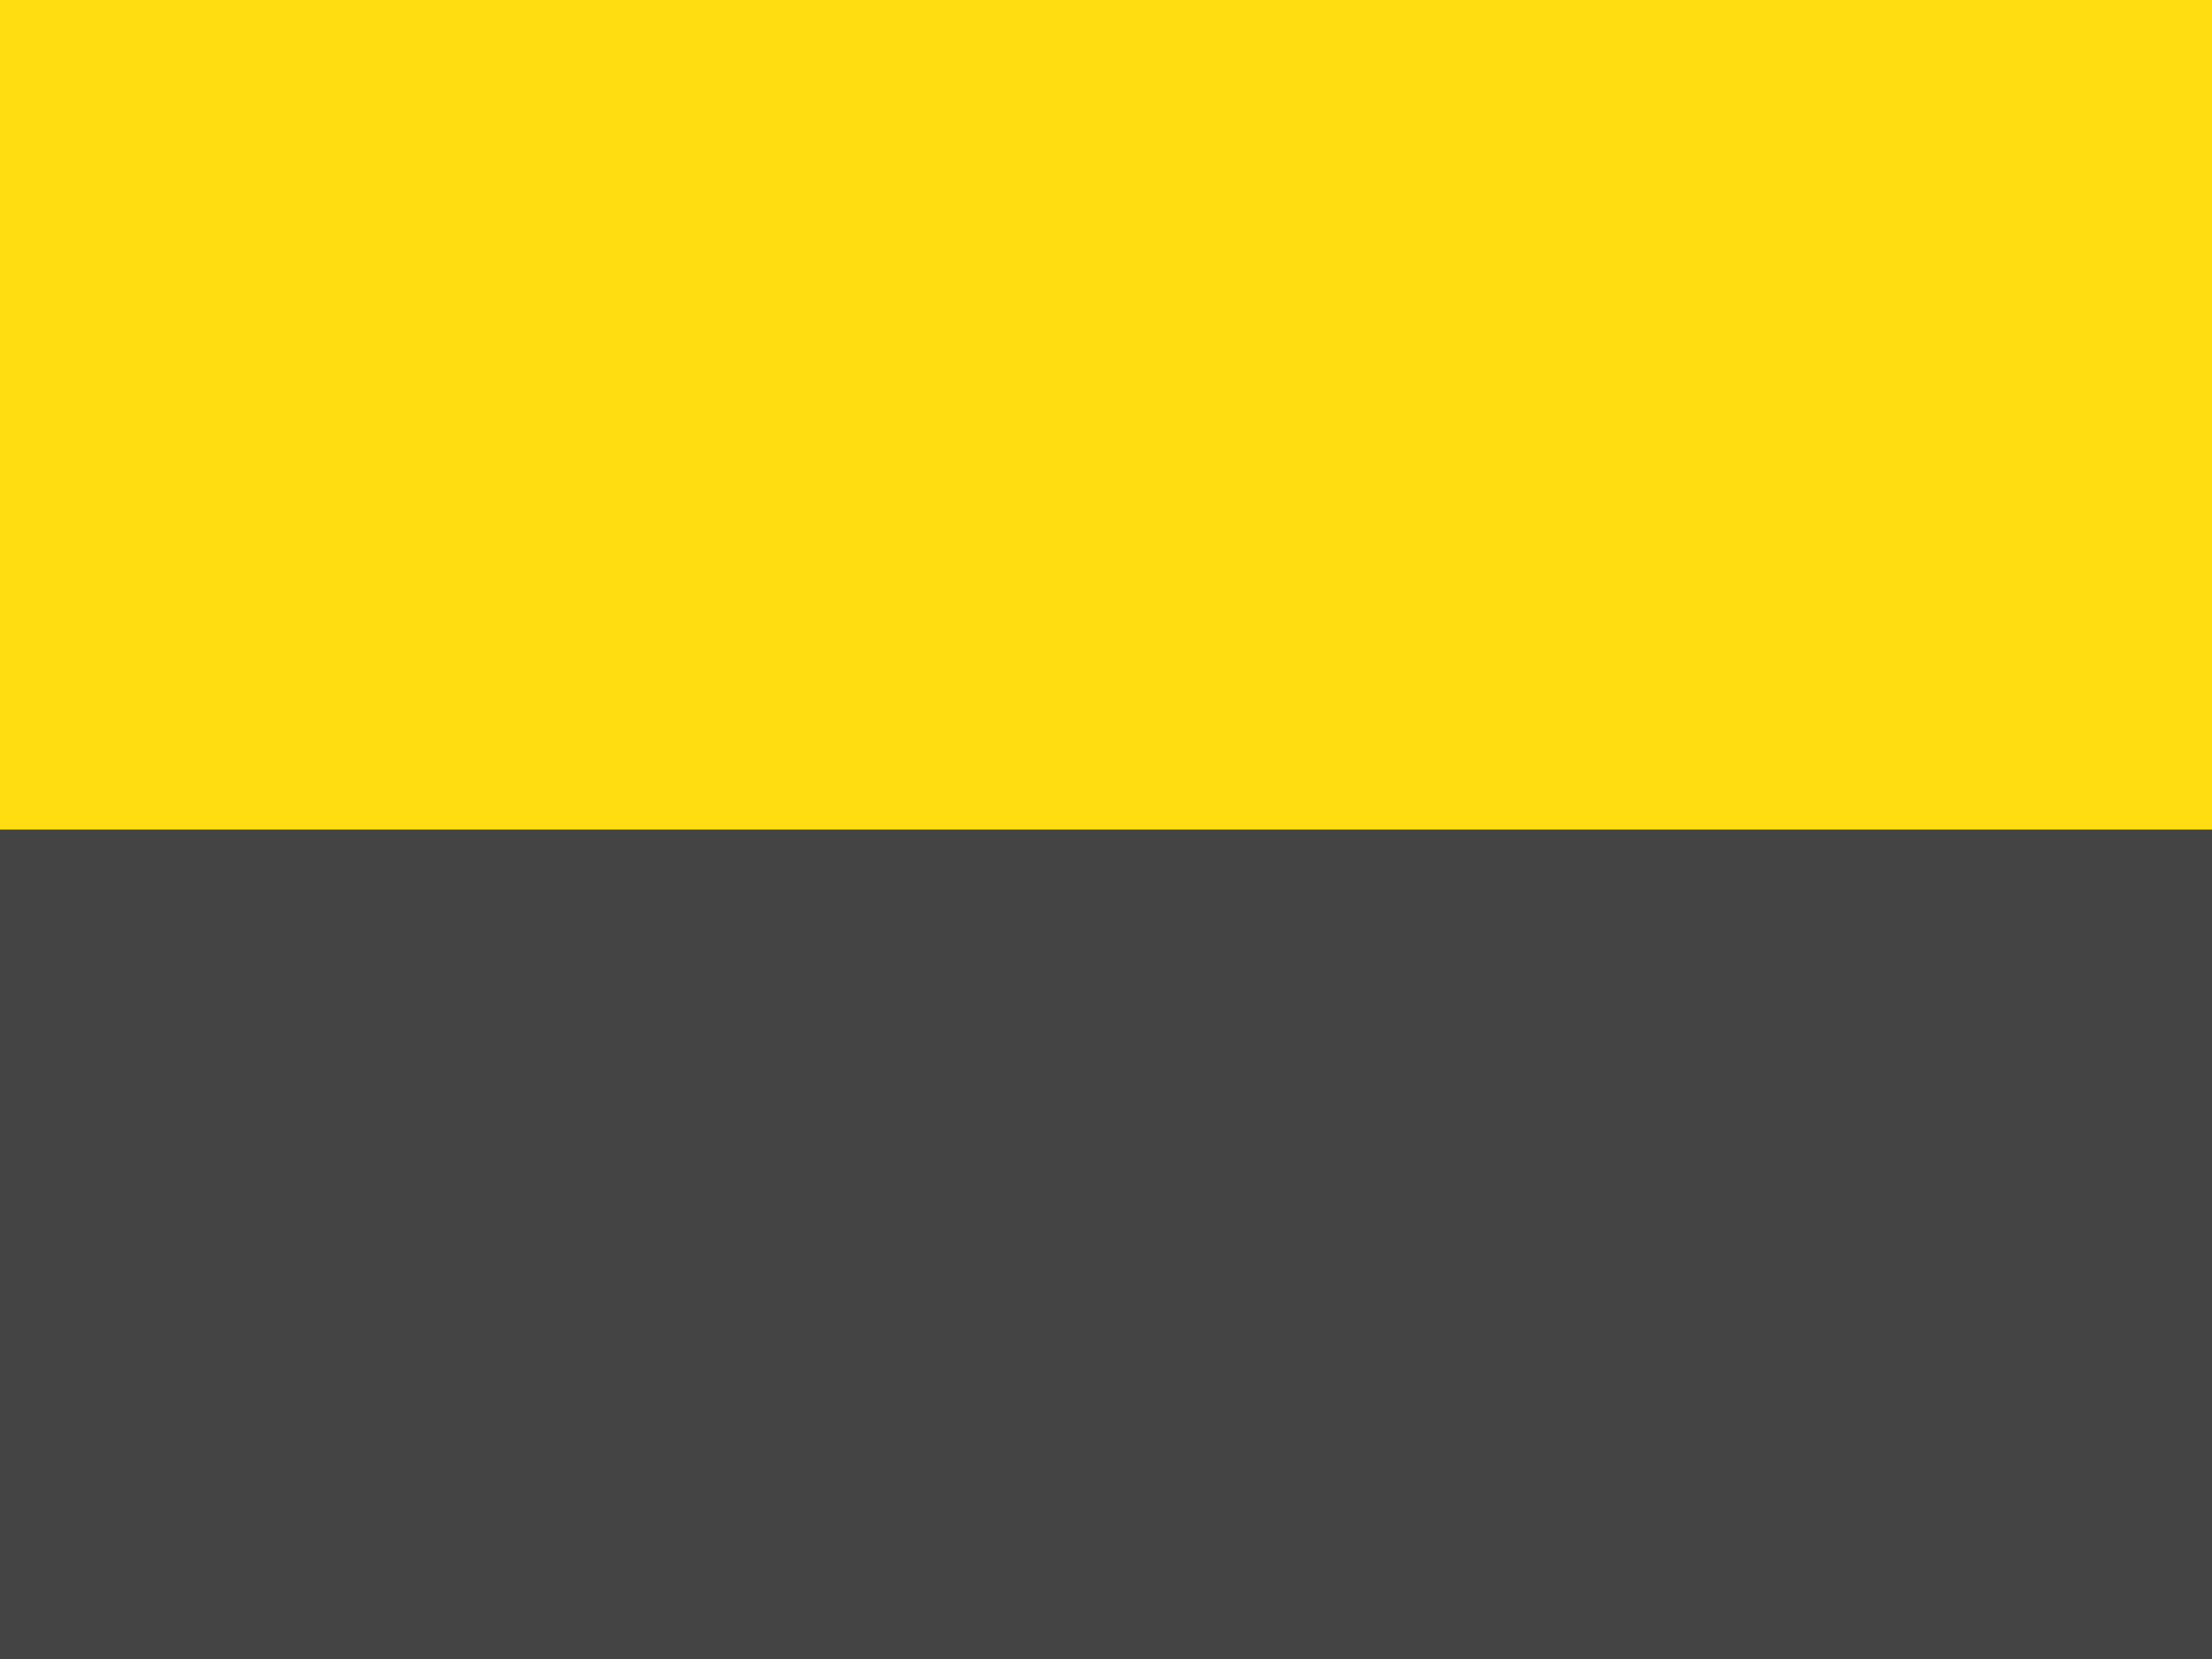
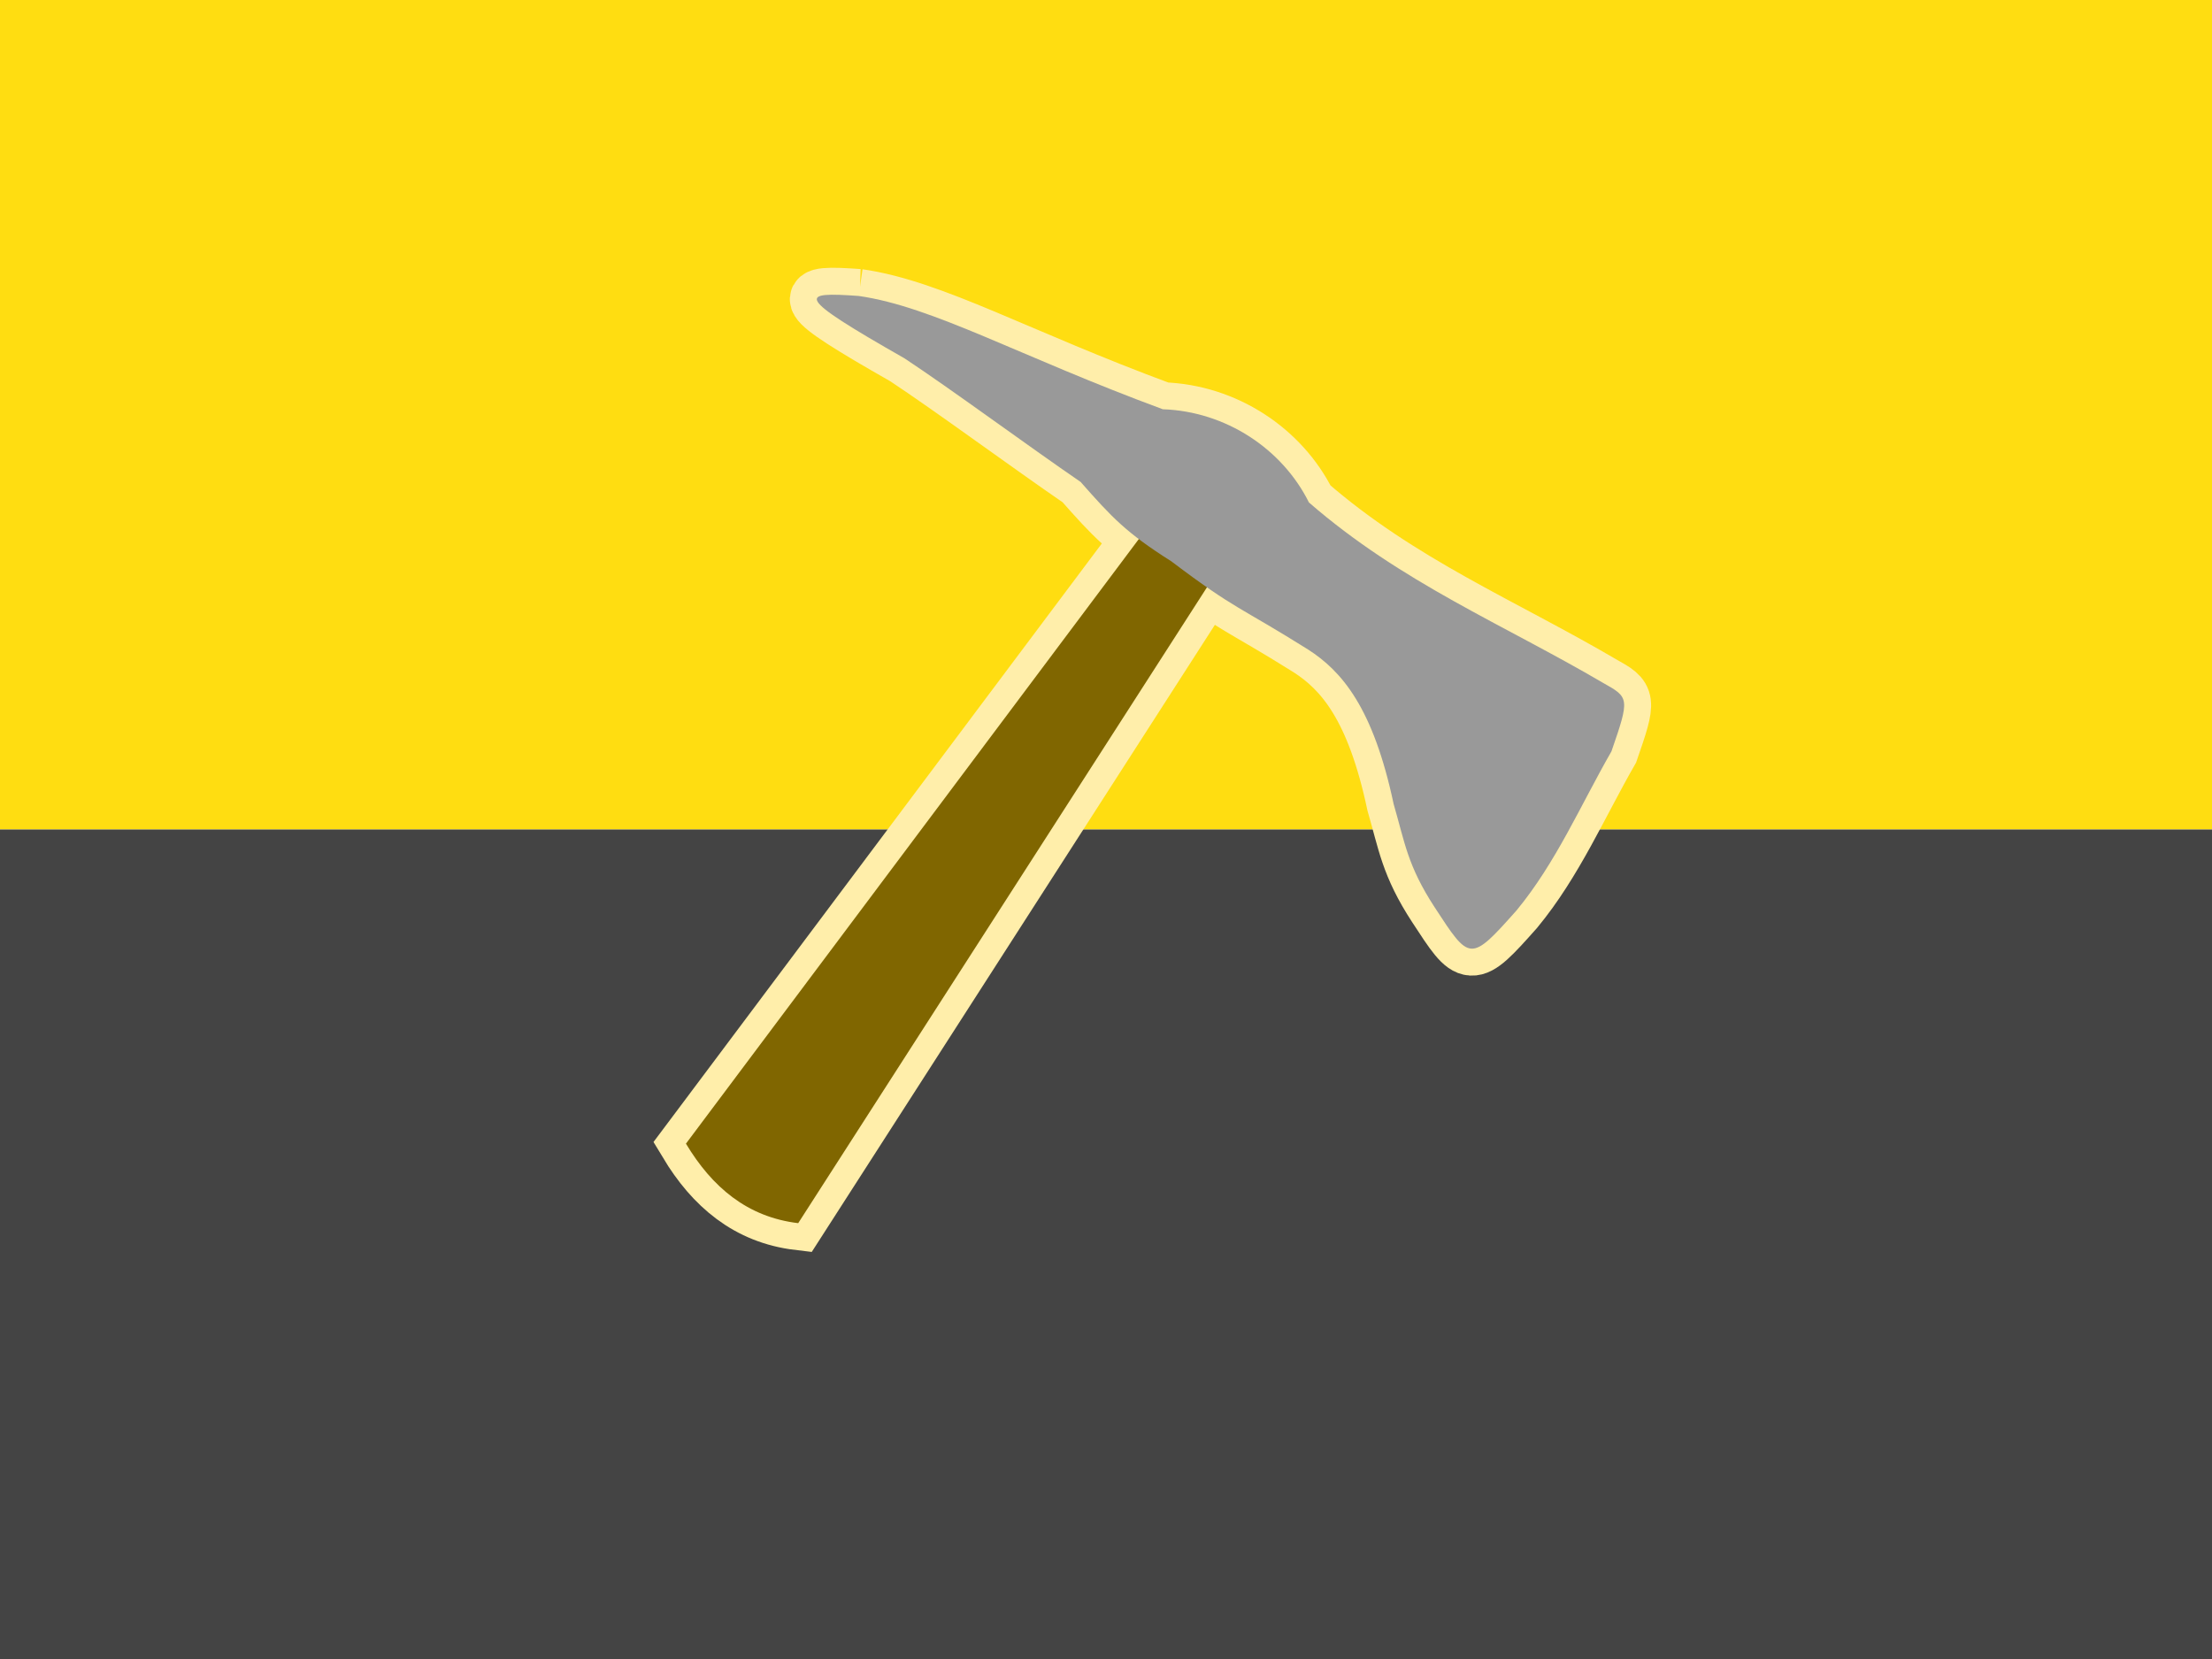
<svg xmlns="http://www.w3.org/2000/svg" width="160px" height="120px" viewBox="0 0 40 30" version="1.1">
  <rect x="0" y="0" width="40" height="15" fill="#FFDD11" />
  <rect x="0" y="15" width="40" height="15" fill="#444444" />
+   <g viewbox="0 0 210 297" transform="translate(22, 21), scale(0.65), translate(-105, -148.5)">
+     <g fill="#ffeeaa" stroke="#ffeeaa" stroke-width="1.5">
+       <path d="m 90.237,148.009 13.012,-17.371 1.822,1.366 -11.711,18.217 c -1.419,-0.17 -2.396,-1.003 -3.123,-2.212 z" />
+       <path d="m 95.044,124.426 c -1.642,-0.116 -1.83,-0.031 1.271,1.734 1.31,0.865 3.438,2.437 4.901,3.439 0.871,0.986 1.259,1.409 2.524,2.209 1.803,1.364 1.908,1.263 3.805,2.454 0.937,0.602 1.811,1.614 2.38,4.298 0.312,1.071 0.384,1.713 1.143,2.876 0.976,1.495 0.985,1.538 2.276,0.085 1.099,-1.33 1.787,-2.938 2.641,-4.426 0.513,-1.48 0.494,-1.499 -0.232,-1.904 -2.778,-1.631 -5.614,-2.786 -8.184,-5.02 -0.742,-1.493 -2.317,-2.534 -4.065,-2.593 -4.024,-1.486 -6.379,-2.853 -8.461,-3.152 z" />
+     </g>
+     <path fill="#806600" d="m 90.237,148.009 13.012,-17.371 1.822,1.366 -11.711,18.217 c -1.419,-0.17 -2.396,-1.003 -3.123,-2.212 z" />
+     <path fill="#999999" d="m 95.044,124.426 c -1.642,-0.116 -1.83,-0.031 1.271,1.734 1.31,0.865 3.438,2.437 4.901,3.439 0.871,0.986 1.259,1.409 2.524,2.209 1.803,1.364 1.908,1.263 3.805,2.454 0.937,0.602 1.811,1.614 2.38,4.298 0.312,1.071 0.384,1.713 1.143,2.876 0.976,1.495 0.985,1.538 2.276,0.085 1.099,-1.33 1.787,-2.938 2.641,-4.426 0.513,-1.48 0.494,-1.499 -0.232,-1.904 -2.778,-1.631 -5.614,-2.786 -8.184,-5.02 -0.742,-1.493 -2.317,-2.534 -4.065,-2.593 -4.024,-1.486 -6.379,-2.853 -8.461,-3.152 z" />
+   </g>
</svg>
